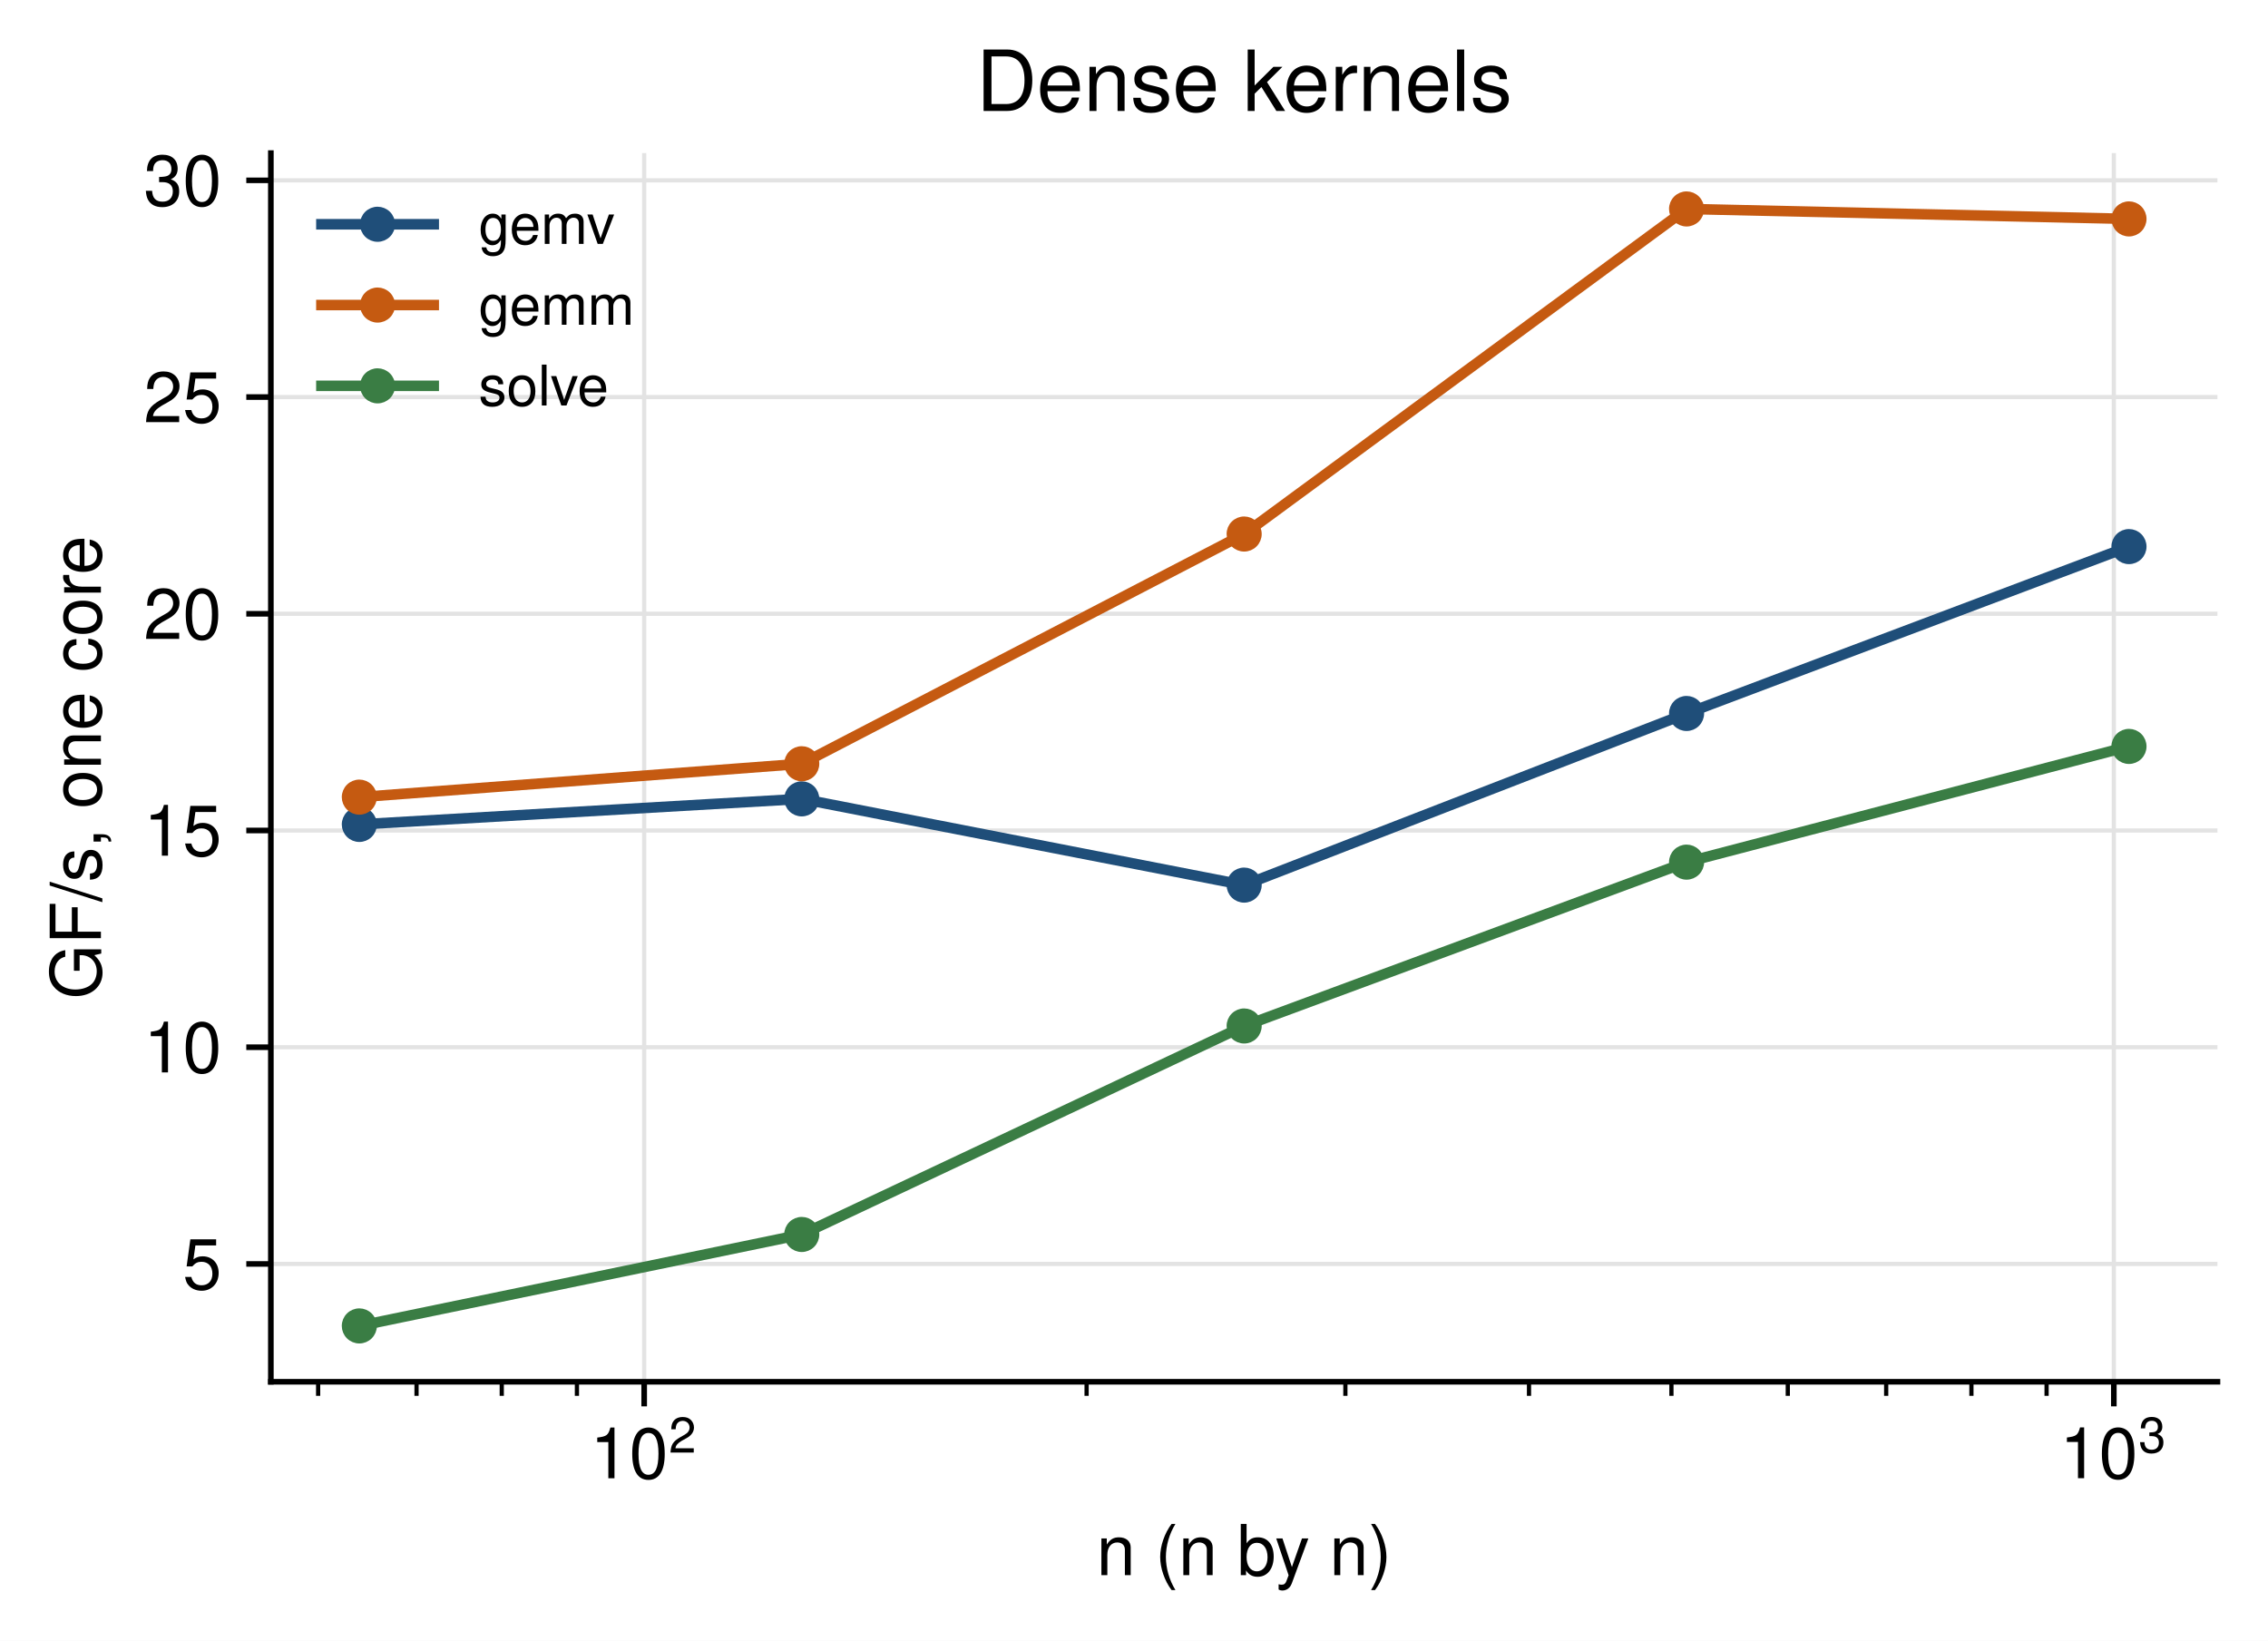
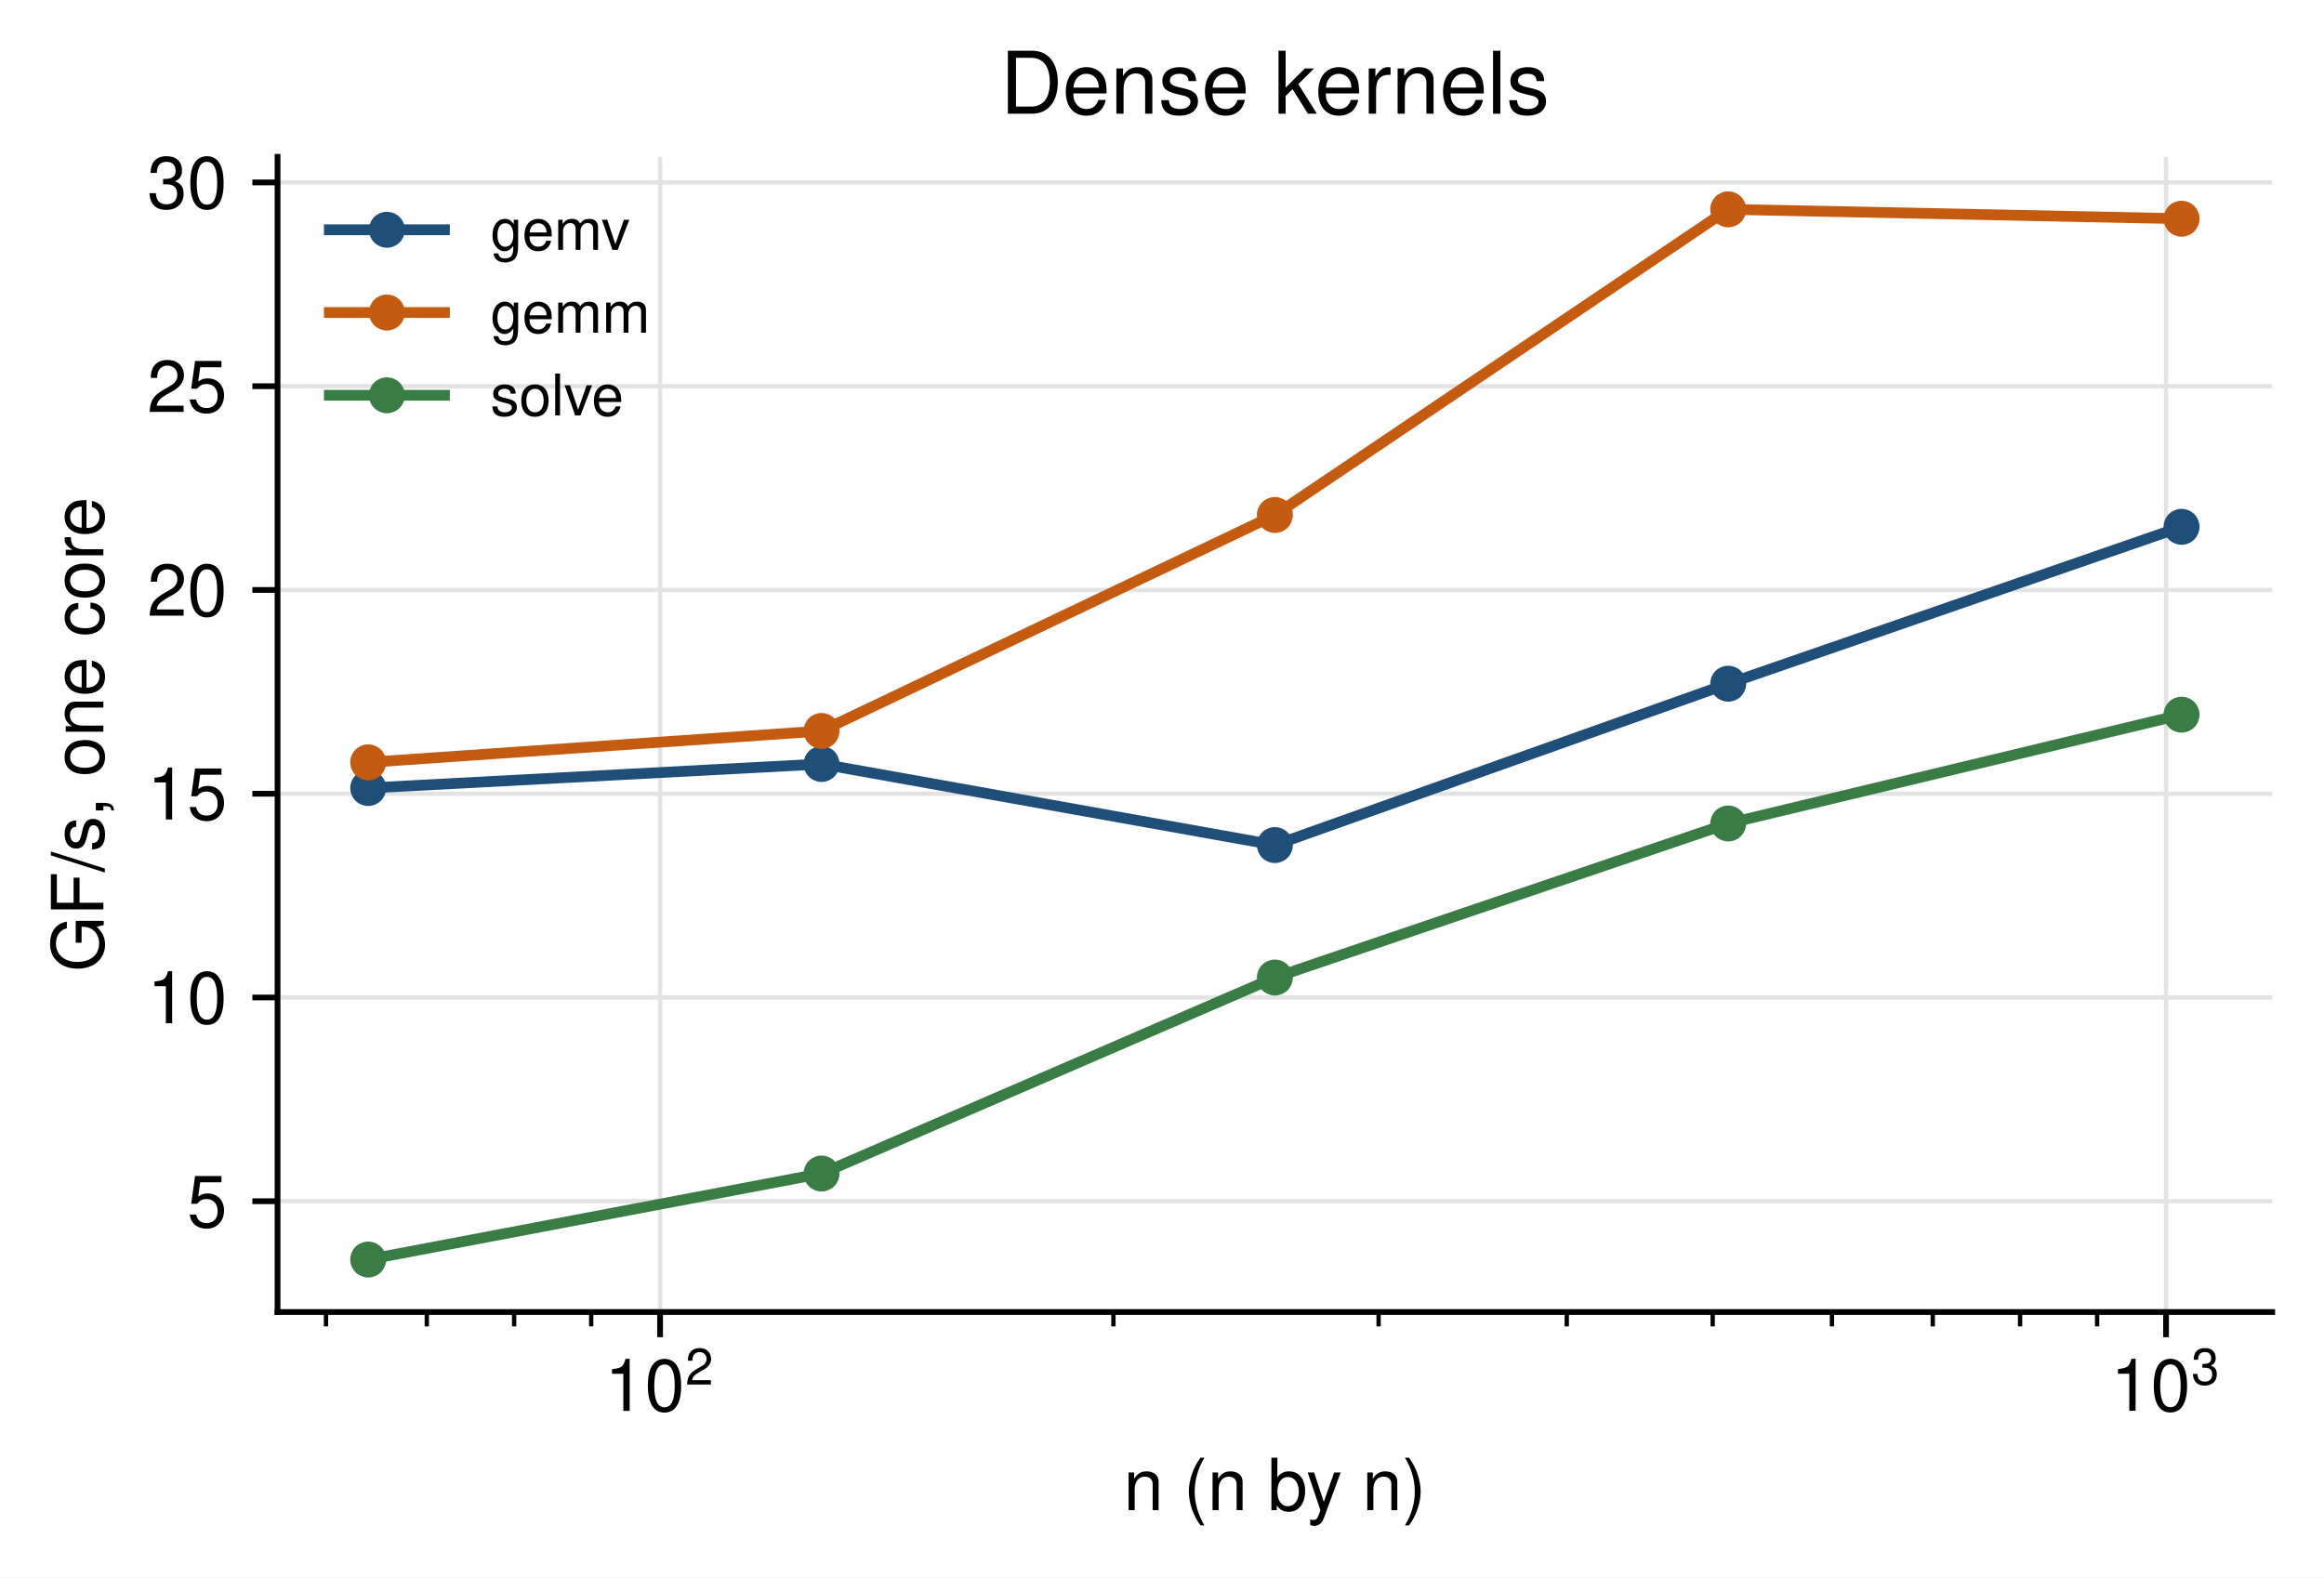
- <svg xmlns="http://www.w3.org/2000/svg" xmlns:xlink="http://www.w3.org/1999/xlink" width="323.05pt" height="233.724pt" viewBox="0 0 323.05 233.724" version="1.1">
+ <svg xmlns="http://www.w3.org/2000/svg" xmlns:xlink="http://www.w3.org/1999/xlink" width="323.05pt" height="219.324pt" viewBox="0 0 323.05 219.324" version="1.1">
  <defs>
    <style type="text/css">*{stroke-linejoin: round; stroke-linecap: butt}</style>
  </defs>
  <g id="figure_1">
    <g id="patch_1">
-       <path d="M 0 233.724  L 323.05 233.724  L 323.05 0  L 0 0  z " style="fill: #ffffff" />
+       <path d="M 0 219.324  L 323.05 219.324  L 323.05 0  L 0 0  z " style="fill: #ffffff" />
    </g>
    <g id="axes_1">
      <g id="patch_2">
-         <path d="M 38.58 196.832  L 315.85 196.832  L 315.85 21.808  L 38.58 21.808  z " style="fill: #ffffff" />
+         <path d="M 38.58 182.432  L 315.85 182.432  L 315.85 21.808  L 38.58 21.808  z " style="fill: #ffffff" />
      </g>
      <g id="matplotlib.axis_1">
        <g id="xtick_1">
          <g id="line2d_1">
-             <path d="M 91.756 196.832  L 91.756 21.808  " clip-path="url(#p6bf39ec2a0)" style="fill: none; stroke: #e3e3e3; stroke-width: 0.6; stroke-linecap: square" />
+             <path d="M 91.756 182.432  L 91.756 21.808  " clip-path="url(#p584f610cb0)" style="fill: none; stroke: #e3e3e3; stroke-width: 0.6; stroke-linecap: square" />
          </g>
          <g id="line2d_2">
            <defs>
-               <path id="m69e94668a7" d="M 0 0  L 0 3.5  " style="stroke: #000000; stroke-width: 0.8" />
+               <path id="m4356f9a134" d="M 0 0  L 0 3.5  " style="stroke: #000000; stroke-width: 0.8" />
            </defs>
            <g>
-               <use xlink:href="#m69e94668a7" x="91.756" y="196.832" style="stroke: #000000; stroke-width: 0.8" />
+               <use xlink:href="#m4356f9a134" x="91.756" y="182.432" style="stroke: #000000; stroke-width: 0.8" />
            </g>
          </g>
          <g id="text_1">
-             <g transform="translate(84.05605 211.0056)">
+             <g transform="translate(84.05605 196.6056)">
              <text>
                <tspan x="0" y="-0.425" style="font-size: 10px; font-family: 'Helvetica'">1</tspan>
                <tspan x="5.562" y="-0.425" style="font-size: 10px; font-family: 'Helvetica'">0</tspan>
                <tspan x="11.215" y="-4.089" style="font-size: 7px; font-family: 'Helvetica'">2</tspan>
              </text>
            </g>
          </g>
        </g>
        <g id="xtick_2">
          <g id="line2d_3">
-             <path d="M 301.09 196.832  L 301.09 21.808  " clip-path="url(#p6bf39ec2a0)" style="fill: none; stroke: #e3e3e3; stroke-width: 0.6; stroke-linecap: square" />
+             <path d="M 301.09 182.432  L 301.09 21.808  " clip-path="url(#p584f610cb0)" style="fill: none; stroke: #e3e3e3; stroke-width: 0.6; stroke-linecap: square" />
          </g>
          <g id="line2d_4">
            <g>
-               <use xlink:href="#m69e94668a7" x="301.09" y="196.832" style="stroke: #000000; stroke-width: 0.8" />
+               <use xlink:href="#m4356f9a134" x="301.09" y="182.432" style="stroke: #000000; stroke-width: 0.8" />
            </g>
          </g>
          <g id="text_2">
-             <g transform="translate(293.3904 211.0056)">
+             <g transform="translate(293.3904 196.6056)">
              <text>
                <tspan x="0" y="-0.436" style="font-size: 10px; font-family: 'Helvetica'">1</tspan>
                <tspan x="5.562" y="-0.436" style="font-size: 10px; font-family: 'Helvetica'">0</tspan>
                <tspan x="11.215" y="-4.1" style="font-size: 7px; font-family: 'Helvetica'">3</tspan>
              </text>
            </g>
          </g>
        </g>
        <g id="xtick_3">
          <g id="line2d_5">
            <defs>
-               <path id="m4010ac6261" d="M 0 0  L 0 2  " style="stroke: #000000; stroke-width: 0.6" />
+               <path id="mc804545b55" d="M 0 0  L 0 2  " style="stroke: #000000; stroke-width: 0.6" />
            </defs>
            <g>
-               <use xlink:href="#m4010ac6261" x="45.315" y="196.832" style="stroke: #000000; stroke-width: 0.6" />
+               <use xlink:href="#mc804545b55" x="45.315" y="182.432" style="stroke: #000000; stroke-width: 0.6" />
            </g>
          </g>
        </g>
        <g id="xtick_4">
          <g id="line2d_6">
            <g>
-               <use xlink:href="#m4010ac6261" x="59.33" y="196.832" style="stroke: #000000; stroke-width: 0.6" />
+               <use xlink:href="#mc804545b55" x="59.33" y="182.432" style="stroke: #000000; stroke-width: 0.6" />
            </g>
          </g>
        </g>
        <g id="xtick_5">
          <g id="line2d_7">
            <g>
-               <use xlink:href="#m4010ac6261" x="71.469" y="196.832" style="stroke: #000000; stroke-width: 0.6" />
+               <use xlink:href="#mc804545b55" x="71.469" y="182.432" style="stroke: #000000; stroke-width: 0.6" />
            </g>
          </g>
        </g>
        <g id="xtick_6">
          <g id="line2d_8">
            <g>
-               <use xlink:href="#m4010ac6261" x="82.177" y="196.832" style="stroke: #000000; stroke-width: 0.6" />
+               <use xlink:href="#mc804545b55" x="82.177" y="182.432" style="stroke: #000000; stroke-width: 0.6" />
            </g>
          </g>
        </g>
        <g id="xtick_7">
          <g id="line2d_9">
            <g>
-               <use xlink:href="#m4010ac6261" x="154.772" y="196.832" style="stroke: #000000; stroke-width: 0.6" />
+               <use xlink:href="#mc804545b55" x="154.772" y="182.432" style="stroke: #000000; stroke-width: 0.6" />
            </g>
          </g>
        </g>
        <g id="xtick_8">
          <g id="line2d_10">
            <g>
-               <use xlink:href="#m4010ac6261" x="191.634" y="196.832" style="stroke: #000000; stroke-width: 0.6" />
+               <use xlink:href="#mc804545b55" x="191.634" y="182.432" style="stroke: #000000; stroke-width: 0.6" />
            </g>
          </g>
        </g>
        <g id="xtick_9">
          <g id="line2d_11">
            <g>
-               <use xlink:href="#m4010ac6261" x="217.788" y="196.832" style="stroke: #000000; stroke-width: 0.6" />
+               <use xlink:href="#mc804545b55" x="217.788" y="182.432" style="stroke: #000000; stroke-width: 0.6" />
            </g>
          </g>
        </g>
        <g id="xtick_10">
          <g id="line2d_12">
            <g>
-               <use xlink:href="#m4010ac6261" x="238.074" y="196.832" style="stroke: #000000; stroke-width: 0.6" />
+               <use xlink:href="#mc804545b55" x="238.074" y="182.432" style="stroke: #000000; stroke-width: 0.6" />
            </g>
          </g>
        </g>
        <g id="xtick_11">
          <g id="line2d_13">
            <g>
-               <use xlink:href="#m4010ac6261" x="254.65" y="196.832" style="stroke: #000000; stroke-width: 0.6" />
+               <use xlink:href="#mc804545b55" x="254.65" y="182.432" style="stroke: #000000; stroke-width: 0.6" />
            </g>
          </g>
        </g>
        <g id="xtick_12">
          <g id="line2d_14">
            <g>
-               <use xlink:href="#m4010ac6261" x="268.664" y="196.832" style="stroke: #000000; stroke-width: 0.6" />
+               <use xlink:href="#mc804545b55" x="268.664" y="182.432" style="stroke: #000000; stroke-width: 0.6" />
            </g>
          </g>
        </g>
        <g id="xtick_13">
          <g id="line2d_15">
            <g>
-               <use xlink:href="#m4010ac6261" x="280.804" y="196.832" style="stroke: #000000; stroke-width: 0.6" />
+               <use xlink:href="#mc804545b55" x="280.804" y="182.432" style="stroke: #000000; stroke-width: 0.6" />
            </g>
          </g>
        </g>
        <g id="xtick_14">
          <g id="line2d_16">
            <g>
-               <use xlink:href="#m4010ac6261" x="291.512" y="196.832" style="stroke: #000000; stroke-width: 0.6" />
+               <use xlink:href="#mc804545b55" x="291.512" y="182.432" style="stroke: #000000; stroke-width: 0.6" />
            </g>
          </g>
        </g>
        <g id="text_3">
-           <text style="font-size: 10px; font-family: 'Helvetica', 'Arial', 'DejaVu Sans'; text-anchor: middle" x="177.215" y="224.381" transform="rotate(-0 177.2147 224.3806)">n (n by n)</text>
+           <text style="font-size: 10px; font-family: 'Helvetica', 'Arial', 'DejaVu Sans'; text-anchor: middle" x="177.215" y="209.981" transform="rotate(-0 177.2147 209.9806)">n (n by n)</text>
        </g>
      </g>
      <g id="matplotlib.axis_2">
        <g id="ytick_1">
          <g id="line2d_17">
-             <path d="M 38.58 180.047  L 315.85 180.047  " clip-path="url(#p6bf39ec2a0)" style="fill: none; stroke: #e3e3e3; stroke-width: 0.6; stroke-linecap: square" />
+             <path d="M 38.58 167.028  L 315.85 167.028  " clip-path="url(#p584f610cb0)" style="fill: none; stroke: #e3e3e3; stroke-width: 0.6; stroke-linecap: square" />
          </g>
          <g id="line2d_18">
            <defs>
-               <path id="mf58ea064eb" d="M 0 0  L -3.5 0  " style="stroke: #000000; stroke-width: 0.8" />
+               <path id="m4f9760766c" d="M 0 0  L -3.5 0  " style="stroke: #000000; stroke-width: 0.8" />
            </defs>
            <g>
-               <use xlink:href="#mf58ea064eb" x="38.58" y="180.047" style="stroke: #000000; stroke-width: 0.8" />
+               <use xlink:href="#m4f9760766c" x="38.58" y="167.028" style="stroke: #000000; stroke-width: 0.8" />
            </g>
          </g>
          <g id="text_4">
-             <text style="font-size: 10px; font-family: 'Helvetica', 'Arial', 'DejaVu Sans'; text-anchor: end" x="31.58" y="183.634" transform="rotate(-0 31.57969 183.6339)">5</text>
+             <text style="font-size: 10px; font-family: 'Helvetica', 'Arial', 'DejaVu Sans'; text-anchor: end" x="31.58" y="170.615" transform="rotate(-0 31.57969 170.6149)">5</text>
          </g>
        </g>
        <g id="ytick_2">
          <g id="line2d_19">
-             <path d="M 38.58 149.175  L 315.85 149.175  " clip-path="url(#p6bf39ec2a0)" style="fill: none; stroke: #e3e3e3; stroke-width: 0.6; stroke-linecap: square" />
+             <path d="M 38.58 138.696  L 315.85 138.696  " clip-path="url(#p584f610cb0)" style="fill: none; stroke: #e3e3e3; stroke-width: 0.6; stroke-linecap: square" />
          </g>
          <g id="line2d_20">
            <g>
-               <use xlink:href="#mf58ea064eb" x="38.58" y="149.175" style="stroke: #000000; stroke-width: 0.8" />
+               <use xlink:href="#m4f9760766c" x="38.58" y="138.696" style="stroke: #000000; stroke-width: 0.8" />
            </g>
          </g>
          <g id="text_5">
-             <text style="font-size: 10px; font-family: 'Helvetica', 'Arial', 'DejaVu Sans'; text-anchor: end" x="31.58" y="152.762" transform="rotate(-0 31.57969 152.7622)">10</text>
+             <text style="font-size: 10px; font-family: 'Helvetica', 'Arial', 'DejaVu Sans'; text-anchor: end" x="31.58" y="142.283" transform="rotate(-0 31.57969 142.2831)">10</text>
          </g>
        </g>
        <g id="ytick_3">
          <g id="line2d_21">
-             <path d="M 38.58 118.304  L 315.85 118.304  " clip-path="url(#p6bf39ec2a0)" style="fill: none; stroke: #e3e3e3; stroke-width: 0.6; stroke-linecap: square" />
+             <path d="M 38.58 110.365  L 315.85 110.365  " clip-path="url(#p584f610cb0)" style="fill: none; stroke: #e3e3e3; stroke-width: 0.6; stroke-linecap: square" />
          </g>
          <g id="line2d_22">
            <g>
-               <use xlink:href="#mf58ea064eb" x="38.58" y="118.304" style="stroke: #000000; stroke-width: 0.8" />
+               <use xlink:href="#m4f9760766c" x="38.58" y="110.365" style="stroke: #000000; stroke-width: 0.8" />
            </g>
          </g>
          <g id="text_6">
-             <text style="font-size: 10px; font-family: 'Helvetica', 'Arial', 'DejaVu Sans'; text-anchor: end" x="31.58" y="121.891" transform="rotate(-0 31.57969 121.8905)">15</text>
+             <text style="font-size: 10px; font-family: 'Helvetica', 'Arial', 'DejaVu Sans'; text-anchor: end" x="31.58" y="113.951" transform="rotate(-0 31.57969 113.9514)">15</text>
          </g>
        </g>
        <g id="ytick_4">
          <g id="line2d_23">
-             <path d="M 38.58 87.432  L 315.85 87.432  " clip-path="url(#p6bf39ec2a0)" style="fill: none; stroke: #e3e3e3; stroke-width: 0.6; stroke-linecap: square" />
+             <path d="M 38.58 82.033  L 315.85 82.033  " clip-path="url(#p584f610cb0)" style="fill: none; stroke: #e3e3e3; stroke-width: 0.6; stroke-linecap: square" />
          </g>
          <g id="line2d_24">
            <g>
-               <use xlink:href="#mf58ea064eb" x="38.58" y="87.432" style="stroke: #000000; stroke-width: 0.8" />
+               <use xlink:href="#m4f9760766c" x="38.58" y="82.033" style="stroke: #000000; stroke-width: 0.8" />
            </g>
          </g>
          <g id="text_7">
-             <text style="font-size: 10px; font-family: 'Helvetica', 'Arial', 'DejaVu Sans'; text-anchor: end" x="31.58" y="91.019" transform="rotate(-0 31.57969 91.01881)">20</text>
+             <text style="font-size: 10px; font-family: 'Helvetica', 'Arial', 'DejaVu Sans'; text-anchor: end" x="31.58" y="85.62" transform="rotate(-0 31.57969 85.61964)">20</text>
          </g>
        </g>
        <g id="ytick_5">
          <g id="line2d_25">
-             <path d="M 38.58 56.56  L 315.85 56.56  " clip-path="url(#p6bf39ec2a0)" style="fill: none; stroke: #e3e3e3; stroke-width: 0.6; stroke-linecap: square" />
+             <path d="M 38.58 53.701  L 315.85 53.701  " clip-path="url(#p584f610cb0)" style="fill: none; stroke: #e3e3e3; stroke-width: 0.6; stroke-linecap: square" />
          </g>
          <g id="line2d_26">
            <g>
-               <use xlink:href="#mf58ea064eb" x="38.58" y="56.56" style="stroke: #000000; stroke-width: 0.8" />
+               <use xlink:href="#m4f9760766c" x="38.58" y="53.701" style="stroke: #000000; stroke-width: 0.8" />
            </g>
          </g>
          <g id="text_8">
-             <text style="font-size: 10px; font-family: 'Helvetica', 'Arial', 'DejaVu Sans'; text-anchor: end" x="31.58" y="60.147" transform="rotate(-0 31.57969 60.14711)">25</text>
+             <text style="font-size: 10px; font-family: 'Helvetica', 'Arial', 'DejaVu Sans'; text-anchor: end" x="31.58" y="57.288" transform="rotate(-0 31.57969 57.28789)">25</text>
          </g>
        </g>
        <g id="ytick_6">
          <g id="line2d_27">
-             <path d="M 38.58 25.689  L 315.85 25.689  " clip-path="url(#p6bf39ec2a0)" style="fill: none; stroke: #e3e3e3; stroke-width: 0.6; stroke-linecap: square" />
+             <path d="M 38.58 25.369  L 315.85 25.369  " clip-path="url(#p584f610cb0)" style="fill: none; stroke: #e3e3e3; stroke-width: 0.6; stroke-linecap: square" />
          </g>
          <g id="line2d_28">
            <g>
-               <use xlink:href="#mf58ea064eb" x="38.58" y="25.689" style="stroke: #000000; stroke-width: 0.8" />
+               <use xlink:href="#m4f9760766c" x="38.58" y="25.369" style="stroke: #000000; stroke-width: 0.8" />
            </g>
          </g>
          <g id="text_9">
-             <text style="font-size: 10px; font-family: 'Helvetica', 'Arial', 'DejaVu Sans'; text-anchor: end" x="31.58" y="29.275" transform="rotate(-0 31.57969 29.27542)">30</text>
+             <text style="font-size: 10px; font-family: 'Helvetica', 'Arial', 'DejaVu Sans'; text-anchor: end" x="31.58" y="28.956" transform="rotate(-0 31.57969 28.95614)">30</text>
          </g>
        </g>
        <g id="text_10">
-           <text style="font-size: 10px; font-family: 'Helvetica', 'Arial', 'DejaVu Sans'; text-anchor: middle" x="14.373" y="109.32" transform="rotate(-90 14.37344 109.3201)">GF/s, one core</text>
+           <text style="font-size: 10px; font-family: 'Helvetica', 'Arial', 'DejaVu Sans'; text-anchor: middle" x="14.373" y="102.12" transform="rotate(-90 14.37344 102.1201)">GF/s, one core</text>
        </g>
      </g>
      <g id="line2d_29">
-         <path d="M 51.183 117.439  L 114.199 113.797  L 177.215 126.083  L 240.231 101.633  L 303.247 77.862  " clip-path="url(#p6bf39ec2a0)" style="fill: none; stroke: #1f4e79; stroke-width: 1.5; stroke-linecap: square" />
+         <path d="M 51.183 109.571  L 114.199 106.228  L 177.215 117.504  L 240.231 95.066  L 303.247 73.25  " clip-path="url(#p584f610cb0)" style="fill: none; stroke: #1f4e79; stroke-width: 1.5; stroke-linecap: square" />
        <defs>
-           <path id="m18ca75f7e4" d="M 0 2  C 0.53 2 1.039 1.789 1.414 1.414  C 1.789 1.039 2 0.53 2 0  C 2 -0.53 1.789 -1.039 1.414 -1.414  C 1.039 -1.789 0.53 -2 0 -2  C -0.53 -2 -1.039 -1.789 -1.414 -1.414  C -1.789 -1.039 -2 -0.53 -2 0  C -2 0.53 -1.789 1.039 -1.414 1.414  C -1.039 1.789 -0.53 2 0 2  z " style="stroke: #1f4e79" />
+           <path id="mb7b9b21b55" d="M 0 2  C 0.53 2 1.039 1.789 1.414 1.414  C 1.789 1.039 2 0.53 2 0  C 2 -0.53 1.789 -1.039 1.414 -1.414  C 1.039 -1.789 0.53 -2 0 -2  C -0.53 -2 -1.039 -1.789 -1.414 -1.414  C -1.789 -1.039 -2 -0.53 -2 0  C -2 0.53 -1.789 1.039 -1.414 1.414  C -1.039 1.789 -0.53 2 0 2  z " style="stroke: #1f4e79" />
        </defs>
-         <g clip-path="url(#p6bf39ec2a0)">
-           <use xlink:href="#m18ca75f7e4" x="51.183" y="117.439" style="fill: #1f4e79; stroke: #1f4e79" />
-           <use xlink:href="#m18ca75f7e4" x="114.199" y="113.797" style="fill: #1f4e79; stroke: #1f4e79" />
-           <use xlink:href="#m18ca75f7e4" x="177.215" y="126.083" style="fill: #1f4e79; stroke: #1f4e79" />
-           <use xlink:href="#m18ca75f7e4" x="240.231" y="101.633" style="fill: #1f4e79; stroke: #1f4e79" />
-           <use xlink:href="#m18ca75f7e4" x="303.247" y="77.862" style="fill: #1f4e79; stroke: #1f4e79" />
+         <g clip-path="url(#p584f610cb0)">
+           <use xlink:href="#mb7b9b21b55" x="51.183" y="109.571" style="fill: #1f4e79; stroke: #1f4e79" />
+           <use xlink:href="#mb7b9b21b55" x="114.199" y="106.228" style="fill: #1f4e79; stroke: #1f4e79" />
+           <use xlink:href="#mb7b9b21b55" x="177.215" y="117.504" style="fill: #1f4e79; stroke: #1f4e79" />
+           <use xlink:href="#mb7b9b21b55" x="240.231" y="95.066" style="fill: #1f4e79; stroke: #1f4e79" />
+           <use xlink:href="#mb7b9b21b55" x="303.247" y="73.25" style="fill: #1f4e79; stroke: #1f4e79" />
        </g>
      </g>
      <g id="line2d_30">
-         <path d="M 51.183 113.55  L 114.199 108.795  L 177.215 76.071  L 240.231 29.764  L 303.247 31.184  " clip-path="url(#p6bf39ec2a0)" style="fill: none; stroke: #c55a11; stroke-width: 1.5; stroke-linecap: square" />
+         <path d="M 51.183 106.002  L 114.199 101.638  L 177.215 71.607  L 240.231 29.109  L 303.247 30.412  " clip-path="url(#p584f610cb0)" style="fill: none; stroke: #c55a11; stroke-width: 1.5; stroke-linecap: square" />
        <defs>
-           <path id="mb4822a5044" d="M 0 2  C 0.53 2 1.039 1.789 1.414 1.414  C 1.789 1.039 2 0.53 2 0  C 2 -0.53 1.789 -1.039 1.414 -1.414  C 1.039 -1.789 0.53 -2 0 -2  C -0.53 -2 -1.039 -1.789 -1.414 -1.414  C -1.789 -1.039 -2 -0.53 -2 0  C -2 0.53 -1.789 1.039 -1.414 1.414  C -1.039 1.789 -0.53 2 0 2  z " style="stroke: #c55a11" />
+           <path id="mb7517578d7" d="M 0 2  C 0.53 2 1.039 1.789 1.414 1.414  C 1.789 1.039 2 0.53 2 0  C 2 -0.53 1.789 -1.039 1.414 -1.414  C 1.039 -1.789 0.53 -2 0 -2  C -0.53 -2 -1.039 -1.789 -1.414 -1.414  C -1.789 -1.039 -2 -0.53 -2 0  C -2 0.53 -1.789 1.039 -1.414 1.414  C -1.039 1.789 -0.53 2 0 2  z " style="stroke: #c55a11" />
        </defs>
-         <g clip-path="url(#p6bf39ec2a0)">
-           <use xlink:href="#mb4822a5044" x="51.183" y="113.55" style="fill: #c55a11; stroke: #c55a11" />
-           <use xlink:href="#mb4822a5044" x="114.199" y="108.795" style="fill: #c55a11; stroke: #c55a11" />
-           <use xlink:href="#mb4822a5044" x="177.215" y="76.071" style="fill: #c55a11; stroke: #c55a11" />
-           <use xlink:href="#mb4822a5044" x="240.231" y="29.764" style="fill: #c55a11; stroke: #c55a11" />
-           <use xlink:href="#mb4822a5044" x="303.247" y="31.184" style="fill: #c55a11; stroke: #c55a11" />
+         <g clip-path="url(#p584f610cb0)">
+           <use xlink:href="#mb7517578d7" x="51.183" y="106.002" style="fill: #c55a11; stroke: #c55a11" />
+           <use xlink:href="#mb7517578d7" x="114.199" y="101.638" style="fill: #c55a11; stroke: #c55a11" />
+           <use xlink:href="#mb7517578d7" x="177.215" y="71.607" style="fill: #c55a11; stroke: #c55a11" />
+           <use xlink:href="#mb7517578d7" x="240.231" y="29.109" style="fill: #c55a11; stroke: #c55a11" />
+           <use xlink:href="#mb7517578d7" x="303.247" y="30.412" style="fill: #c55a11; stroke: #c55a11" />
        </g>
      </g>
      <g id="line2d_31">
-         <path d="M 51.183 188.876  L 114.199 175.849  L 177.215 146.15  L 240.231 122.811  L 303.247 106.326  " clip-path="url(#p6bf39ec2a0)" style="fill: none; stroke: #3a7d44; stroke-width: 1.5; stroke-linecap: square" />
+         <path d="M 51.183 175.131  L 114.199 163.175  L 177.215 135.92  L 240.231 114.501  L 303.247 99.372  " clip-path="url(#p584f610cb0)" style="fill: none; stroke: #3a7d44; stroke-width: 1.5; stroke-linecap: square" />
        <defs>
-           <path id="m02fe3e71a8" d="M 0 2  C 0.53 2 1.039 1.789 1.414 1.414  C 1.789 1.039 2 0.53 2 0  C 2 -0.53 1.789 -1.039 1.414 -1.414  C 1.039 -1.789 0.53 -2 0 -2  C -0.53 -2 -1.039 -1.789 -1.414 -1.414  C -1.789 -1.039 -2 -0.53 -2 0  C -2 0.53 -1.789 1.039 -1.414 1.414  C -1.039 1.789 -0.53 2 0 2  z " style="stroke: #3a7d44" />
+           <path id="mc7b0e04dc5" d="M 0 2  C 0.53 2 1.039 1.789 1.414 1.414  C 1.789 1.039 2 0.53 2 0  C 2 -0.53 1.789 -1.039 1.414 -1.414  C 1.039 -1.789 0.53 -2 0 -2  C -0.53 -2 -1.039 -1.789 -1.414 -1.414  C -1.789 -1.039 -2 -0.53 -2 0  C -2 0.53 -1.789 1.039 -1.414 1.414  C -1.039 1.789 -0.53 2 0 2  z " style="stroke: #3a7d44" />
        </defs>
-         <g clip-path="url(#p6bf39ec2a0)">
-           <use xlink:href="#m02fe3e71a8" x="51.183" y="188.876" style="fill: #3a7d44; stroke: #3a7d44" />
-           <use xlink:href="#m02fe3e71a8" x="114.199" y="175.849" style="fill: #3a7d44; stroke: #3a7d44" />
-           <use xlink:href="#m02fe3e71a8" x="177.215" y="146.15" style="fill: #3a7d44; stroke: #3a7d44" />
-           <use xlink:href="#m02fe3e71a8" x="240.231" y="122.811" style="fill: #3a7d44; stroke: #3a7d44" />
-           <use xlink:href="#m02fe3e71a8" x="303.247" y="106.326" style="fill: #3a7d44; stroke: #3a7d44" />
+         <g clip-path="url(#p584f610cb0)">
+           <use xlink:href="#mc7b0e04dc5" x="51.183" y="175.131" style="fill: #3a7d44; stroke: #3a7d44" />
+           <use xlink:href="#mc7b0e04dc5" x="114.199" y="163.175" style="fill: #3a7d44; stroke: #3a7d44" />
+           <use xlink:href="#mc7b0e04dc5" x="177.215" y="135.92" style="fill: #3a7d44; stroke: #3a7d44" />
+           <use xlink:href="#mc7b0e04dc5" x="240.231" y="114.501" style="fill: #3a7d44; stroke: #3a7d44" />
+           <use xlink:href="#mc7b0e04dc5" x="303.247" y="99.372" style="fill: #3a7d44; stroke: #3a7d44" />
        </g>
      </g>
      <g id="patch_3">
-         <path d="M 38.58 196.832  L 38.58 21.808  " style="fill: none; stroke: #000000; stroke-width: 0.8; stroke-linejoin: miter; stroke-linecap: square" />
+         <path d="M 38.58 182.432  L 38.58 21.808  " style="fill: none; stroke: #000000; stroke-width: 0.8; stroke-linejoin: miter; stroke-linecap: square" />
      </g>
      <g id="patch_4">
-         <path d="M 38.58 196.832  L 315.85 196.832  " style="fill: none; stroke: #000000; stroke-width: 0.8; stroke-linejoin: miter; stroke-linecap: square" />
+         <path d="M 38.58 182.432  L 315.85 182.432  " style="fill: none; stroke: #000000; stroke-width: 0.8; stroke-linejoin: miter; stroke-linecap: square" />
      </g>
      <g id="text_11">
        <text style="font-size: 12px; font-family: 'Helvetica', 'Arial', 'DejaVu Sans'; text-anchor: middle" x="177.215" y="15.808" transform="rotate(-0 177.2147 15.80813)">Dense kernels</text>
      </g>
      <g id="legend_1">
        <g id="line2d_32">
          <path d="M 45.78 31.947  L 53.78 31.947  L 61.78 31.947  " style="fill: none; stroke: #1f4e79; stroke-width: 1.5; stroke-linecap: square" />
          <g>
-             <use xlink:href="#m18ca75f7e4" x="53.78" y="31.947" style="fill: #1f4e79; stroke: #1f4e79" />
+             <use xlink:href="#mb7b9b21b55" x="53.78" y="31.947" style="fill: #1f4e79; stroke: #1f4e79" />
          </g>
        </g>
        <g id="text_12">
          <text style="font-size: 8px; font-family: 'Helvetica', 'Arial', 'DejaVu Sans'; text-anchor: start" x="68.18" y="34.747" transform="rotate(-0 68.17969 34.74688)">gemv</text>
        </g>
        <g id="line2d_33">
          <path d="M 45.78 43.456  L 53.78 43.456  L 61.78 43.456  " style="fill: none; stroke: #c55a11; stroke-width: 1.5; stroke-linecap: square" />
          <g>
-             <use xlink:href="#mb4822a5044" x="53.78" y="43.456" style="fill: #c55a11; stroke: #c55a11" />
+             <use xlink:href="#mb7517578d7" x="53.78" y="43.456" style="fill: #c55a11; stroke: #c55a11" />
          </g>
        </g>
        <g id="text_13">
          <text style="font-size: 8px; font-family: 'Helvetica', 'Arial', 'DejaVu Sans'; text-anchor: start" x="68.18" y="46.256" transform="rotate(-0 68.17969 46.25563)">gemm</text>
        </g>
        <g id="line2d_34">
          <path d="M 45.78 54.964  L 53.78 54.964  L 61.78 54.964  " style="fill: none; stroke: #3a7d44; stroke-width: 1.5; stroke-linecap: square" />
          <g>
-             <use xlink:href="#m02fe3e71a8" x="53.78" y="54.964" style="fill: #3a7d44; stroke: #3a7d44" />
+             <use xlink:href="#mc7b0e04dc5" x="53.78" y="54.964" style="fill: #3a7d44; stroke: #3a7d44" />
          </g>
        </g>
        <g id="text_14">
          <text style="font-size: 8px; font-family: 'Helvetica', 'Arial', 'DejaVu Sans'; text-anchor: start" x="68.18" y="57.764" transform="rotate(-0 68.17969 57.76438)">solve</text>
        </g>
      </g>
    </g>
  </g>
  <defs>
-     <clipPath id="p6bf39ec2a0">
-       <rect x="38.58" y="21.808" width="277.27" height="175.024" />
+     <clipPath id="p584f610cb0">
+       <rect x="38.58" y="21.808" width="277.27" height="160.624" />
    </clipPath>
  </defs>
</svg>
